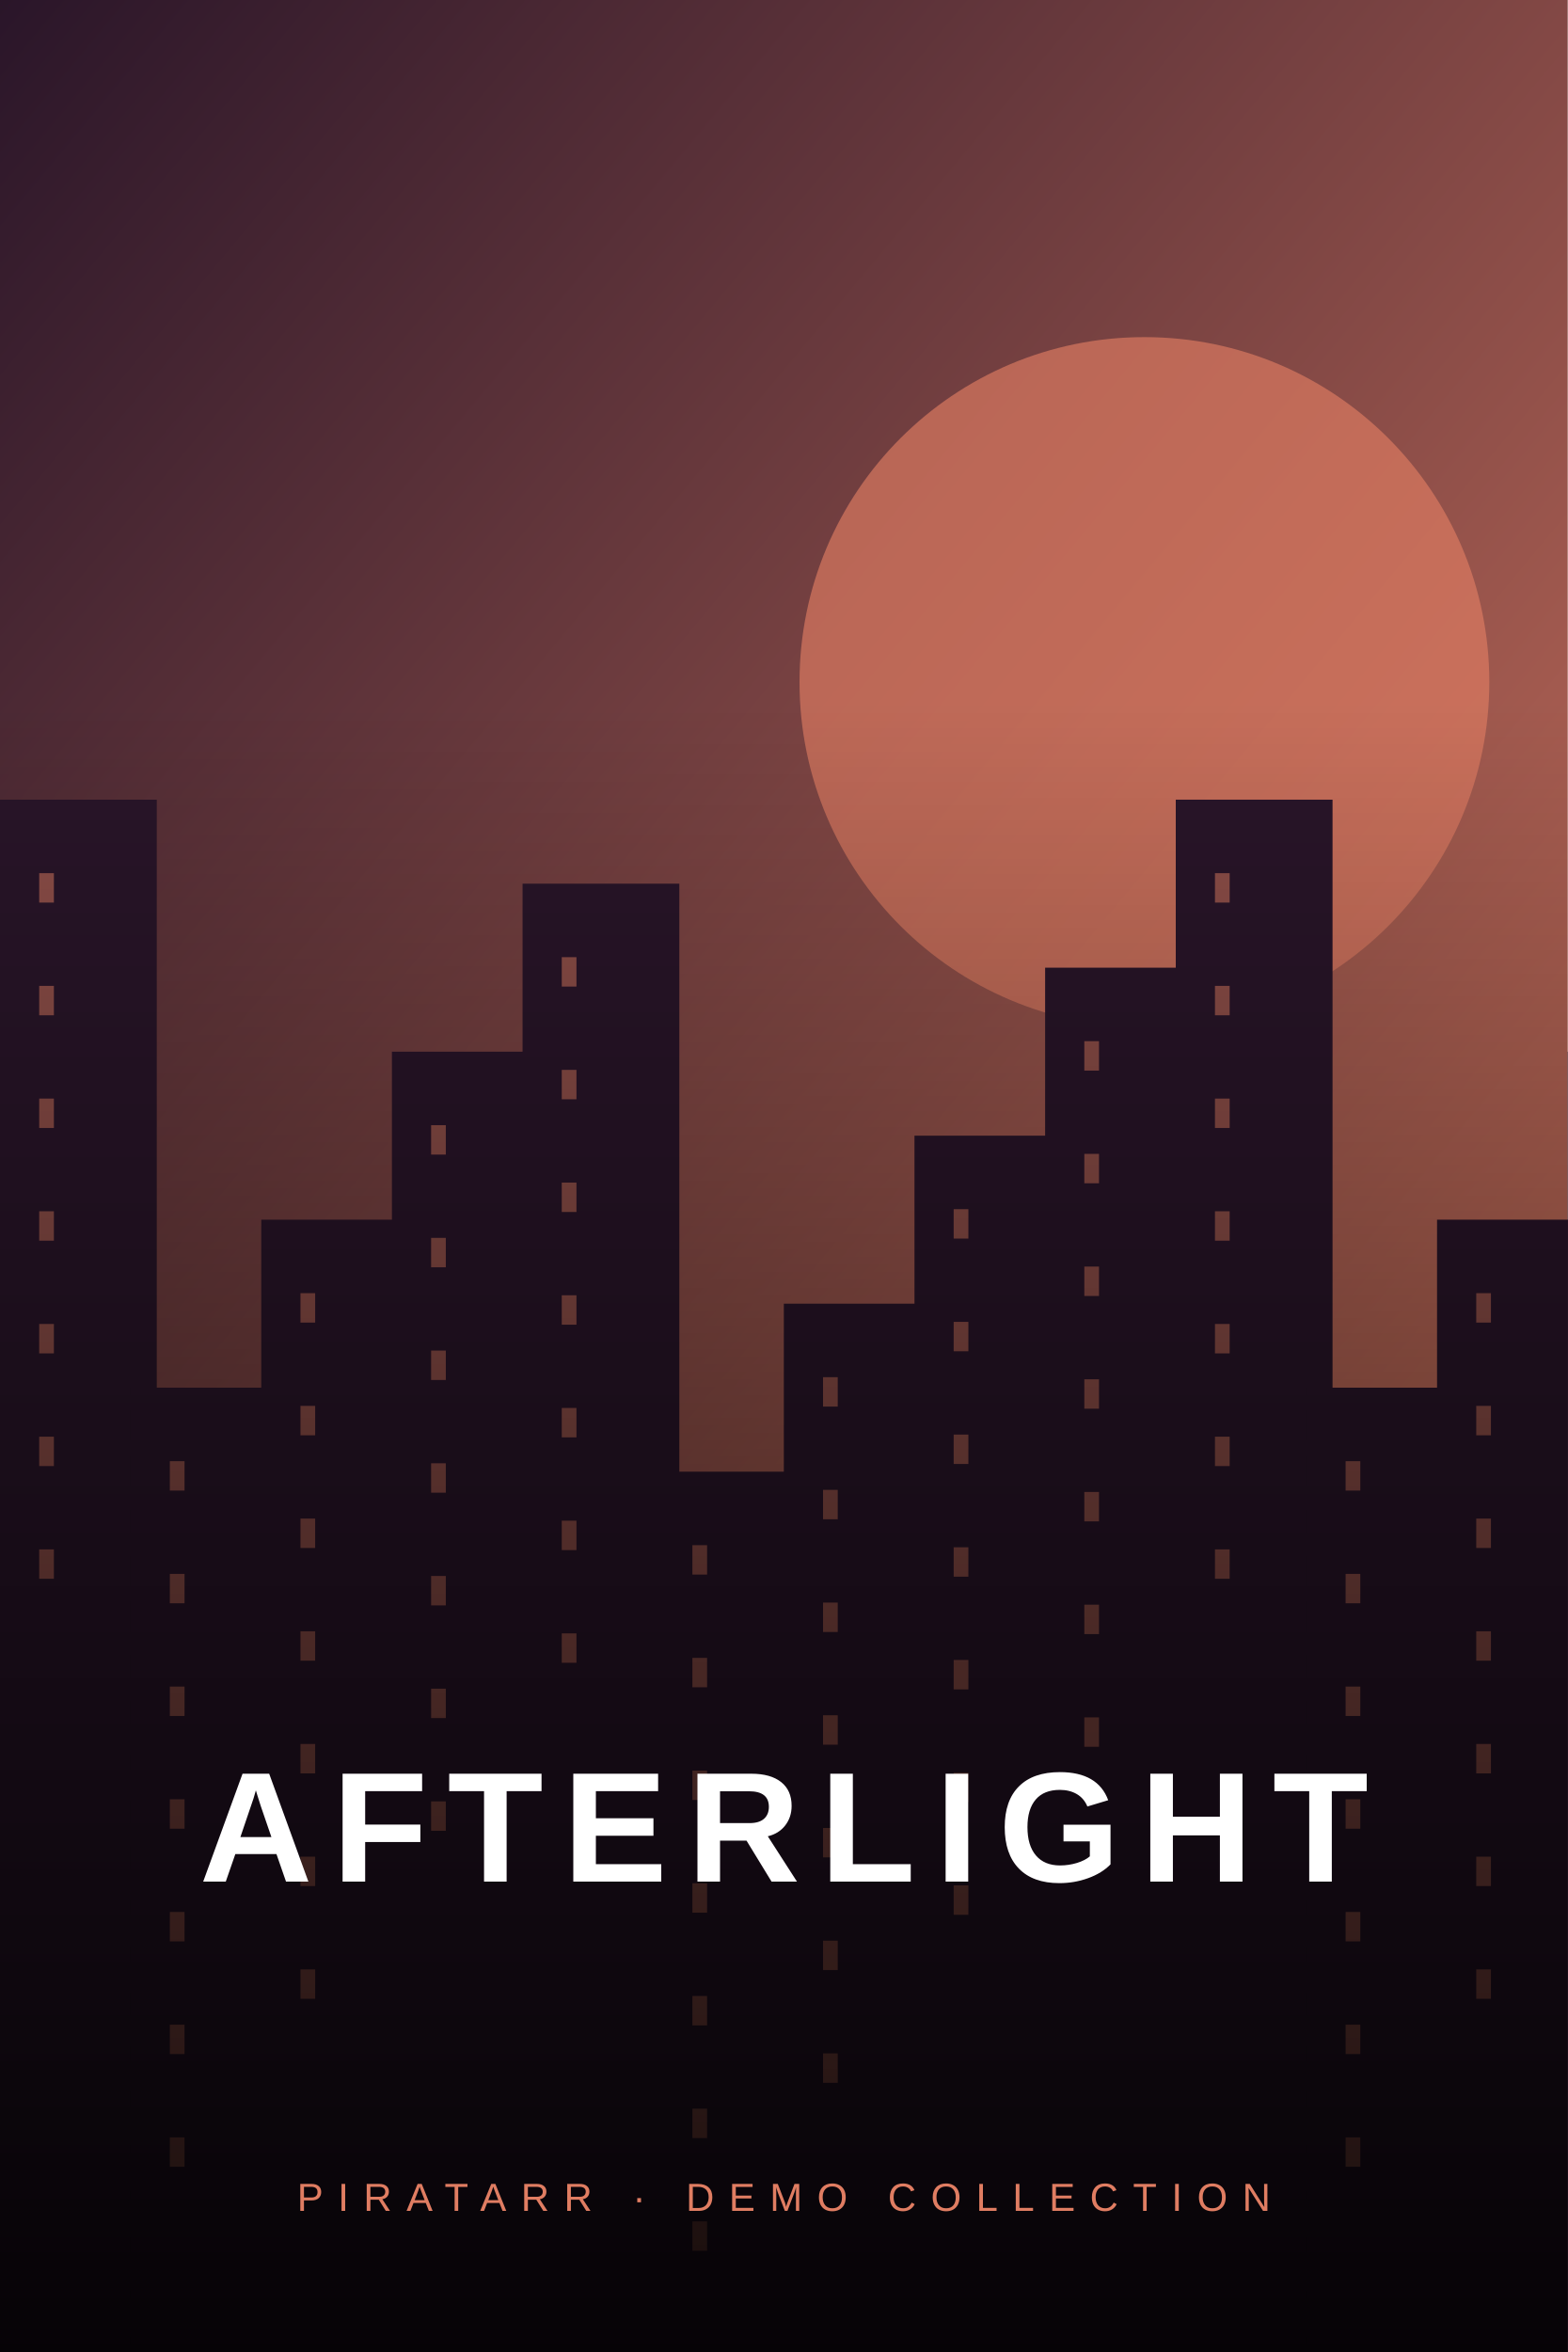
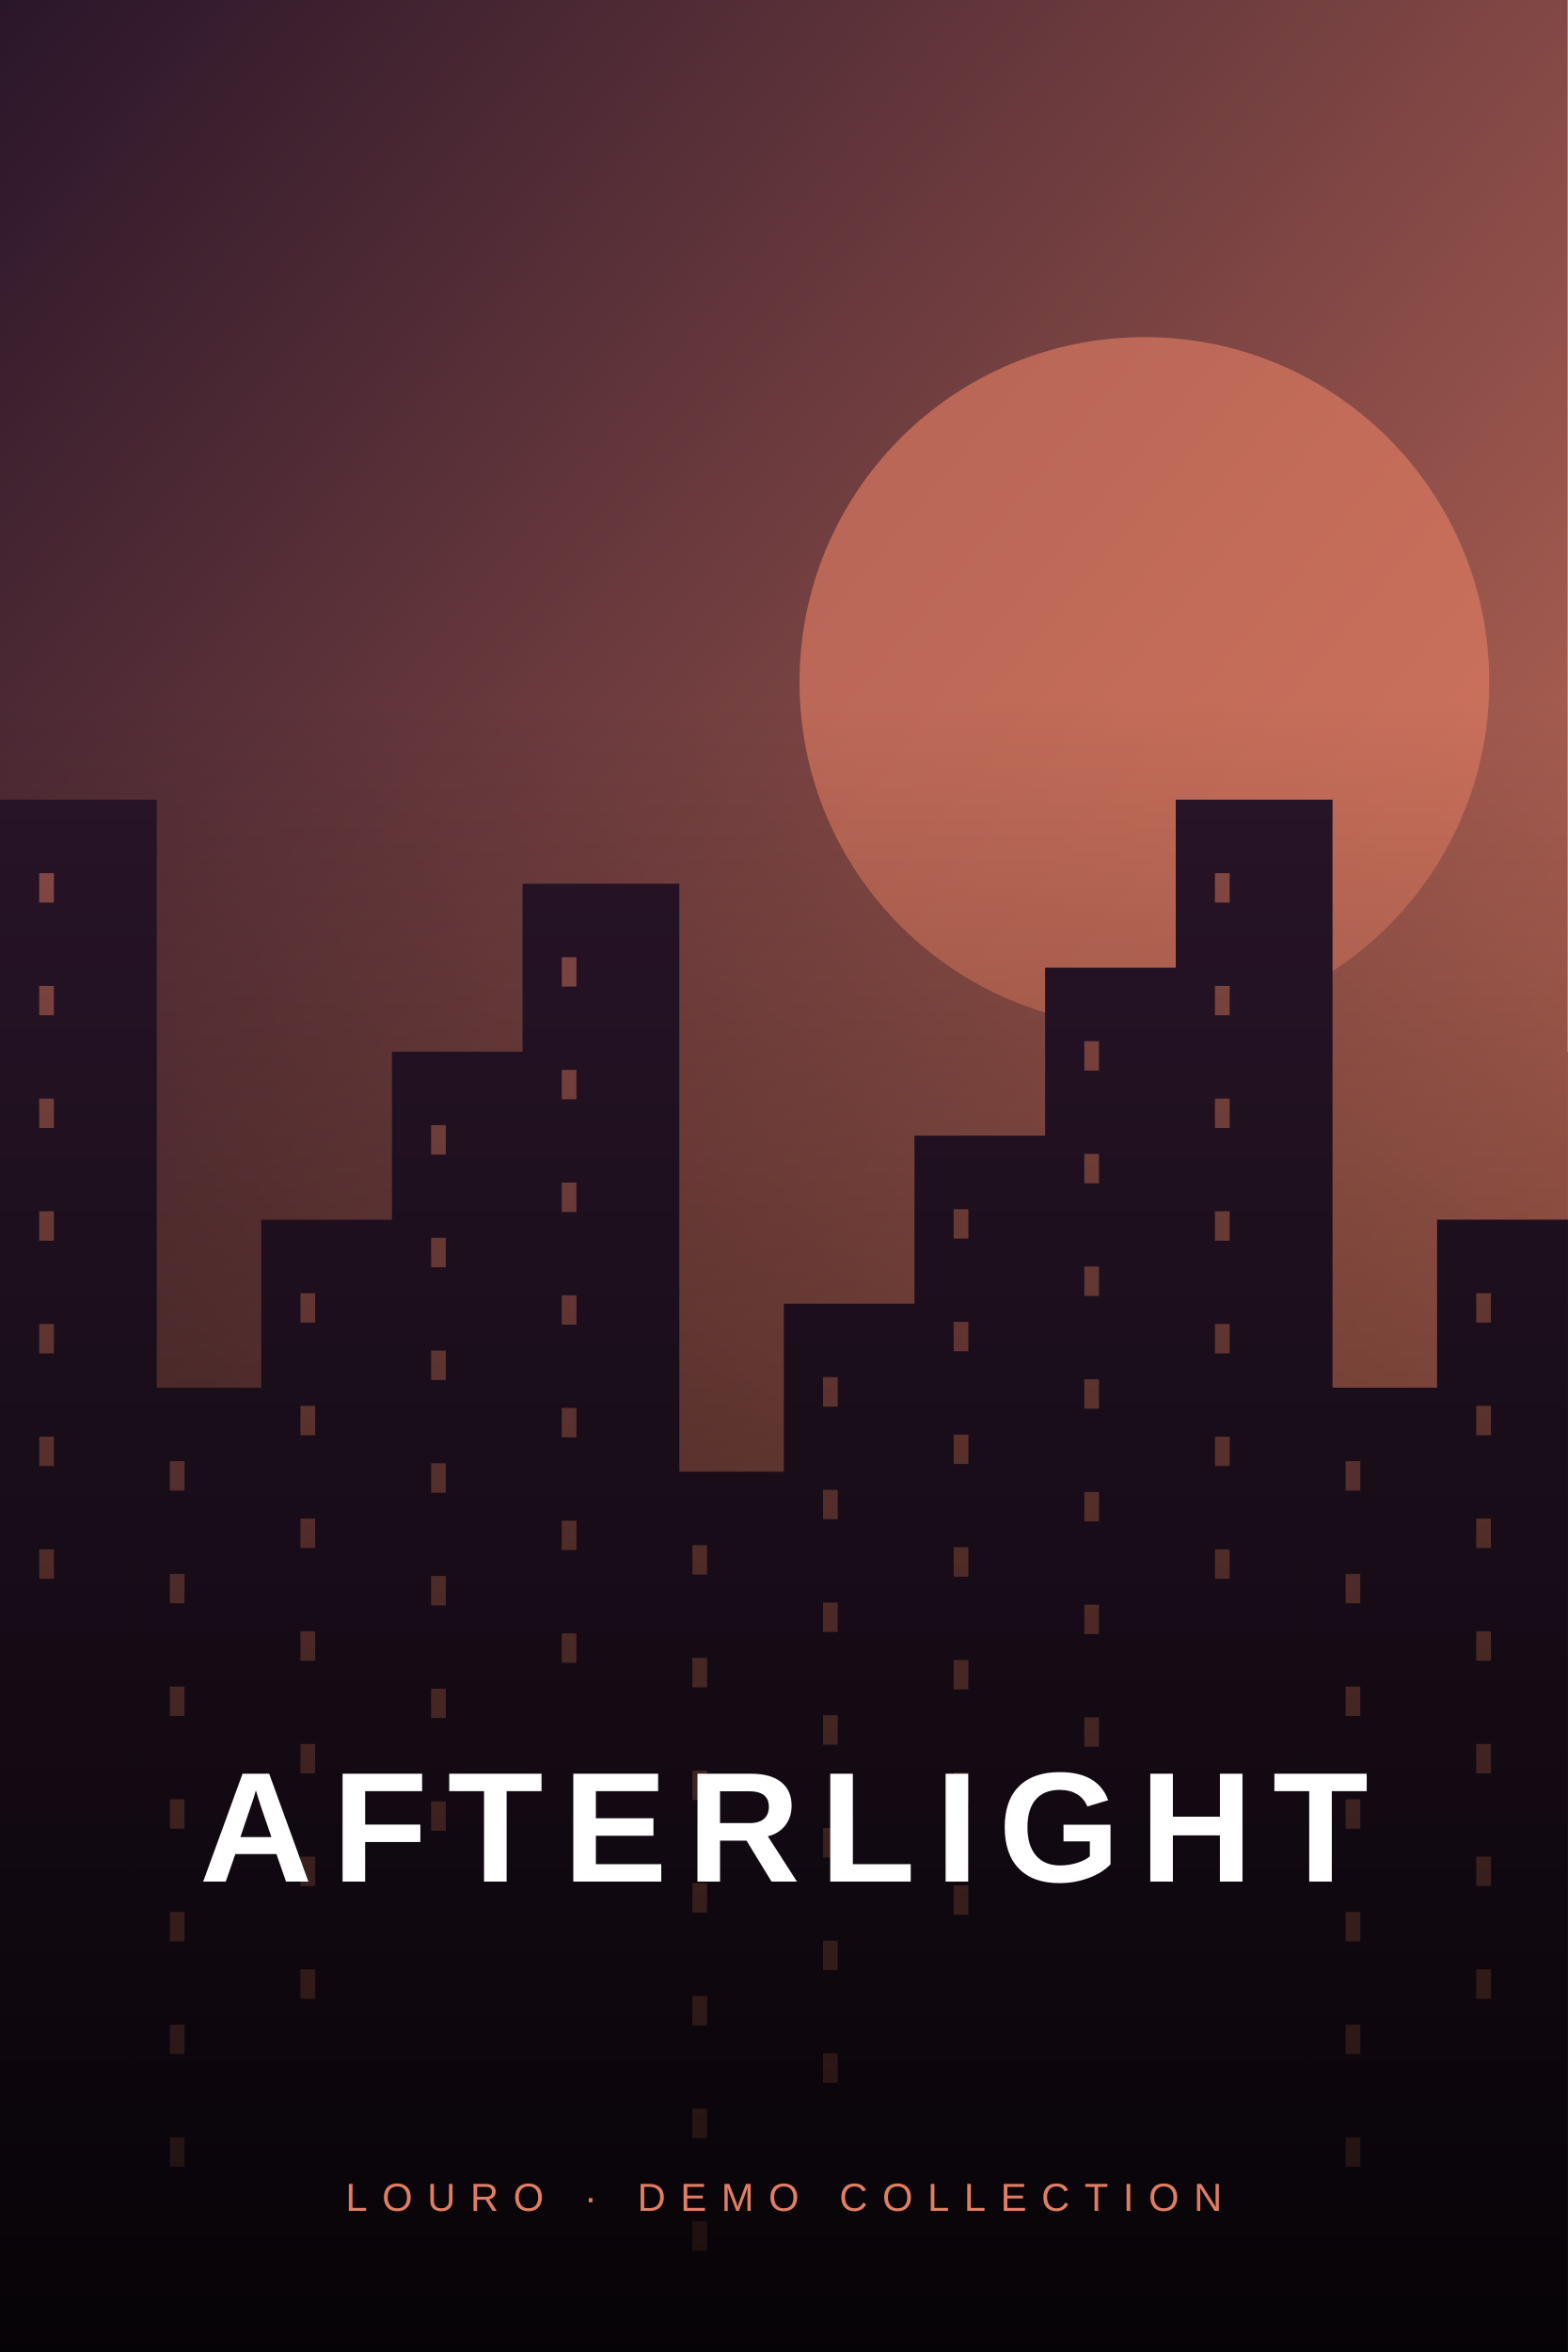
<svg xmlns="http://www.w3.org/2000/svg" viewBox="0 0 320 480" width="320" height="480">
  <defs>
    <linearGradient id="bg" x2="0.8" y2="1">
      <stop stop-color="#291529" />
      <stop offset="1" stop-color="#e07d62" />
    </linearGradient>
    <radialGradient id="planet" cx=".3" cy=".25">
      <stop stop-color="#e07d62" />
      <stop offset="1" stop-color="#291529" />
    </radialGradient>
    <linearGradient id="shade" x2="0" y2="1">
      <stop offset=".3" stop-color="#000" stop-opacity="0" />
      <stop offset="1" stop-color="#000" stop-opacity=".85" />
    </linearGradient>
  </defs>
  <path fill="url(#bg)" d="M0 0h320v480H0z" />
  <circle cx="233.6" cy="139.2" r="70.4" fill="#e07d62" opacity=".65" />
  <rect x="0.0" y="163.2" width="32.0" height="480" fill="#291529" />
  <rect x="8.0" y="178.2" width="3" height="6" fill="#e07d62" opacity=".55" />
  <rect x="8.0" y="201.2" width="3" height="6" fill="#e07d62" opacity=".55" />
  <rect x="8.0" y="224.2" width="3" height="6" fill="#e07d62" opacity=".55" />
  <rect x="8.0" y="247.2" width="3" height="6" fill="#e07d62" opacity=".55" />
  <rect x="8.0" y="270.2" width="3" height="6" fill="#e07d62" opacity=".55" />
  <rect x="8.0" y="293.2" width="3" height="6" fill="#e07d62" opacity=".55" />
  <rect x="8.0" y="316.2" width="3" height="6" fill="#e07d62" opacity=".55" />
  <rect x="26.667" y="283.2" width="32.0" height="480" fill="#291529" />
  <rect x="34.667" y="298.2" width="3" height="6" fill="#e07d62" opacity=".55" />
  <rect x="34.667" y="321.2" width="3" height="6" fill="#e07d62" opacity=".55" />
  <rect x="34.667" y="344.2" width="3" height="6" fill="#e07d62" opacity=".55" />
  <rect x="34.667" y="367.2" width="3" height="6" fill="#e07d62" opacity=".55" />
  <rect x="34.667" y="390.2" width="3" height="6" fill="#e07d62" opacity=".55" />
  <rect x="34.667" y="413.2" width="3" height="6" fill="#e07d62" opacity=".55" />
  <rect x="34.667" y="436.2" width="3" height="6" fill="#e07d62" opacity=".55" />
  <rect x="53.333" y="248.914" width="32.0" height="480" fill="#291529" />
  <rect x="61.333" y="263.914" width="3" height="6" fill="#e07d62" opacity=".55" />
  <rect x="61.333" y="286.914" width="3" height="6" fill="#e07d62" opacity=".55" />
  <rect x="61.333" y="309.914" width="3" height="6" fill="#e07d62" opacity=".55" />
  <rect x="61.333" y="332.914" width="3" height="6" fill="#e07d62" opacity=".55" />
  <rect x="61.333" y="355.914" width="3" height="6" fill="#e07d62" opacity=".55" />
  <rect x="61.333" y="378.914" width="3" height="6" fill="#e07d62" opacity=".55" />
  <rect x="61.333" y="401.914" width="3" height="6" fill="#e07d62" opacity=".55" />
  <rect x="80.0" y="214.629" width="32.0" height="480" fill="#291529" />
  <rect x="88.0" y="229.629" width="3" height="6" fill="#e07d62" opacity=".55" />
  <rect x="88.0" y="252.629" width="3" height="6" fill="#e07d62" opacity=".55" />
  <rect x="88.0" y="275.629" width="3" height="6" fill="#e07d62" opacity=".55" />
  <rect x="88.0" y="298.629" width="3" height="6" fill="#e07d62" opacity=".55" />
  <rect x="88.0" y="321.629" width="3" height="6" fill="#e07d62" opacity=".55" />
  <rect x="88.0" y="344.629" width="3" height="6" fill="#e07d62" opacity=".55" />
  <rect x="88.0" y="367.629" width="3" height="6" fill="#e07d62" opacity=".55" />
  <rect x="106.667" y="180.343" width="32.0" height="480" fill="#291529" />
  <rect x="114.667" y="195.343" width="3" height="6" fill="#e07d62" opacity=".55" />
  <rect x="114.667" y="218.343" width="3" height="6" fill="#e07d62" opacity=".55" />
  <rect x="114.667" y="241.343" width="3" height="6" fill="#e07d62" opacity=".55" />
  <rect x="114.667" y="264.343" width="3" height="6" fill="#e07d62" opacity=".55" />
  <rect x="114.667" y="287.343" width="3" height="6" fill="#e07d62" opacity=".55" />
  <rect x="114.667" y="310.343" width="3" height="6" fill="#e07d62" opacity=".55" />
  <rect x="114.667" y="333.343" width="3" height="6" fill="#e07d62" opacity=".55" />
  <rect x="133.333" y="300.343" width="32.0" height="480" fill="#291529" />
  <rect x="141.333" y="315.343" width="3" height="6" fill="#e07d62" opacity=".55" />
  <rect x="141.333" y="338.343" width="3" height="6" fill="#e07d62" opacity=".55" />
  <rect x="141.333" y="361.343" width="3" height="6" fill="#e07d62" opacity=".55" />
  <rect x="141.333" y="384.343" width="3" height="6" fill="#e07d62" opacity=".55" />
  <rect x="141.333" y="407.343" width="3" height="6" fill="#e07d62" opacity=".55" />
  <rect x="141.333" y="430.343" width="3" height="6" fill="#e07d62" opacity=".55" />
  <rect x="141.333" y="453.343" width="3" height="6" fill="#e07d62" opacity=".55" />
  <rect x="160.0" y="266.057" width="32.0" height="480" fill="#291529" />
  <rect x="168.0" y="281.057" width="3" height="6" fill="#e07d62" opacity=".55" />
  <rect x="168.0" y="304.057" width="3" height="6" fill="#e07d62" opacity=".55" />
  <rect x="168.0" y="327.057" width="3" height="6" fill="#e07d62" opacity=".55" />
  <rect x="168.0" y="350.057" width="3" height="6" fill="#e07d62" opacity=".55" />
  <rect x="168.0" y="373.057" width="3" height="6" fill="#e07d62" opacity=".55" />
  <rect x="168.0" y="396.057" width="3" height="6" fill="#e07d62" opacity=".55" />
  <rect x="168.0" y="419.057" width="3" height="6" fill="#e07d62" opacity=".55" />
  <rect x="186.667" y="231.771" width="32.0" height="480" fill="#291529" />
  <rect x="194.667" y="246.771" width="3" height="6" fill="#e07d62" opacity=".55" />
  <rect x="194.667" y="269.771" width="3" height="6" fill="#e07d62" opacity=".55" />
  <rect x="194.667" y="292.771" width="3" height="6" fill="#e07d62" opacity=".55" />
  <rect x="194.667" y="315.771" width="3" height="6" fill="#e07d62" opacity=".55" />
  <rect x="194.667" y="338.771" width="3" height="6" fill="#e07d62" opacity=".55" />
  <rect x="194.667" y="361.771" width="3" height="6" fill="#e07d62" opacity=".55" />
  <rect x="194.667" y="384.771" width="3" height="6" fill="#e07d62" opacity=".55" />
  <rect x="213.333" y="197.486" width="32.0" height="480" fill="#291529" />
  <rect x="221.333" y="212.486" width="3" height="6" fill="#e07d62" opacity=".55" />
  <rect x="221.333" y="235.486" width="3" height="6" fill="#e07d62" opacity=".55" />
  <rect x="221.333" y="258.486" width="3" height="6" fill="#e07d62" opacity=".55" />
  <rect x="221.333" y="281.486" width="3" height="6" fill="#e07d62" opacity=".55" />
  <rect x="221.333" y="304.486" width="3" height="6" fill="#e07d62" opacity=".55" />
  <rect x="221.333" y="327.486" width="3" height="6" fill="#e07d62" opacity=".55" />
  <rect x="221.333" y="350.486" width="3" height="6" fill="#e07d62" opacity=".55" />
  <rect x="240.0" y="163.2" width="32.0" height="480" fill="#291529" />
  <rect x="248.0" y="178.2" width="3" height="6" fill="#e07d62" opacity=".55" />
  <rect x="248.0" y="201.2" width="3" height="6" fill="#e07d62" opacity=".55" />
  <rect x="248.0" y="224.2" width="3" height="6" fill="#e07d62" opacity=".55" />
  <rect x="248.0" y="247.2" width="3" height="6" fill="#e07d62" opacity=".55" />
  <rect x="248.0" y="270.2" width="3" height="6" fill="#e07d62" opacity=".55" />
  <rect x="248.0" y="293.2" width="3" height="6" fill="#e07d62" opacity=".55" />
  <rect x="248.0" y="316.2" width="3" height="6" fill="#e07d62" opacity=".55" />
  <rect x="266.667" y="283.2" width="32.0" height="480" fill="#291529" />
  <rect x="274.667" y="298.2" width="3" height="6" fill="#e07d62" opacity=".55" />
  <rect x="274.667" y="321.2" width="3" height="6" fill="#e07d62" opacity=".55" />
  <rect x="274.667" y="344.2" width="3" height="6" fill="#e07d62" opacity=".55" />
  <rect x="274.667" y="367.2" width="3" height="6" fill="#e07d62" opacity=".55" />
  <rect x="274.667" y="390.2" width="3" height="6" fill="#e07d62" opacity=".55" />
  <rect x="274.667" y="413.2" width="3" height="6" fill="#e07d62" opacity=".55" />
  <rect x="274.667" y="436.2" width="3" height="6" fill="#e07d62" opacity=".55" />
  <rect x="293.333" y="248.914" width="32.0" height="480" fill="#291529" />
  <rect x="301.333" y="263.914" width="3" height="6" fill="#e07d62" opacity=".55" />
  <rect x="301.333" y="286.914" width="3" height="6" fill="#e07d62" opacity=".55" />
  <rect x="301.333" y="309.914" width="3" height="6" fill="#e07d62" opacity=".55" />
  <rect x="301.333" y="332.914" width="3" height="6" fill="#e07d62" opacity=".55" />
  <rect x="301.333" y="355.914" width="3" height="6" fill="#e07d62" opacity=".55" />
  <rect x="301.333" y="378.914" width="3" height="6" fill="#e07d62" opacity=".55" />
  <rect x="301.333" y="401.914" width="3" height="6" fill="#e07d62" opacity=".55" />
  <rect x="320.0" y="214.629" width="32.0" height="480" fill="#291529" />
  <rect x="328.0" y="229.629" width="3" height="6" fill="#e07d62" opacity=".55" />
  <rect x="328.0" y="252.629" width="3" height="6" fill="#e07d62" opacity=".55" />
  <rect x="328.0" y="275.629" width="3" height="6" fill="#e07d62" opacity=".55" />
  <rect x="328.0" y="298.629" width="3" height="6" fill="#e07d62" opacity=".55" />
  <rect x="328.0" y="321.629" width="3" height="6" fill="#e07d62" opacity=".55" />
  <rect x="328.0" y="344.629" width="3" height="6" fill="#e07d62" opacity=".55" />
  <rect x="328.0" y="367.629" width="3" height="6" fill="#e07d62" opacity=".55" />
  <path fill="url(#shade)" d="M0 0h320v480H0z" />
  <text x="160.0" y="384.0" text-anchor="middle" fill="#fff" font-family="Arial,sans-serif" font-size="32" letter-spacing="4" font-weight="700">AFTERLIGHT</text>
-   <text x="160.0" y="451.2" text-anchor="middle" fill="#e07d62" font-family="Arial,sans-serif" font-size="8" letter-spacing="3">PIRATARR · DEMO COLLECTION</text>
+   <text x="160.0" y="451.2" text-anchor="middle" fill="#e07d62" font-family="Arial,sans-serif" font-size="8" letter-spacing="3">LOURO · DEMO COLLECTION</text>
</svg>
